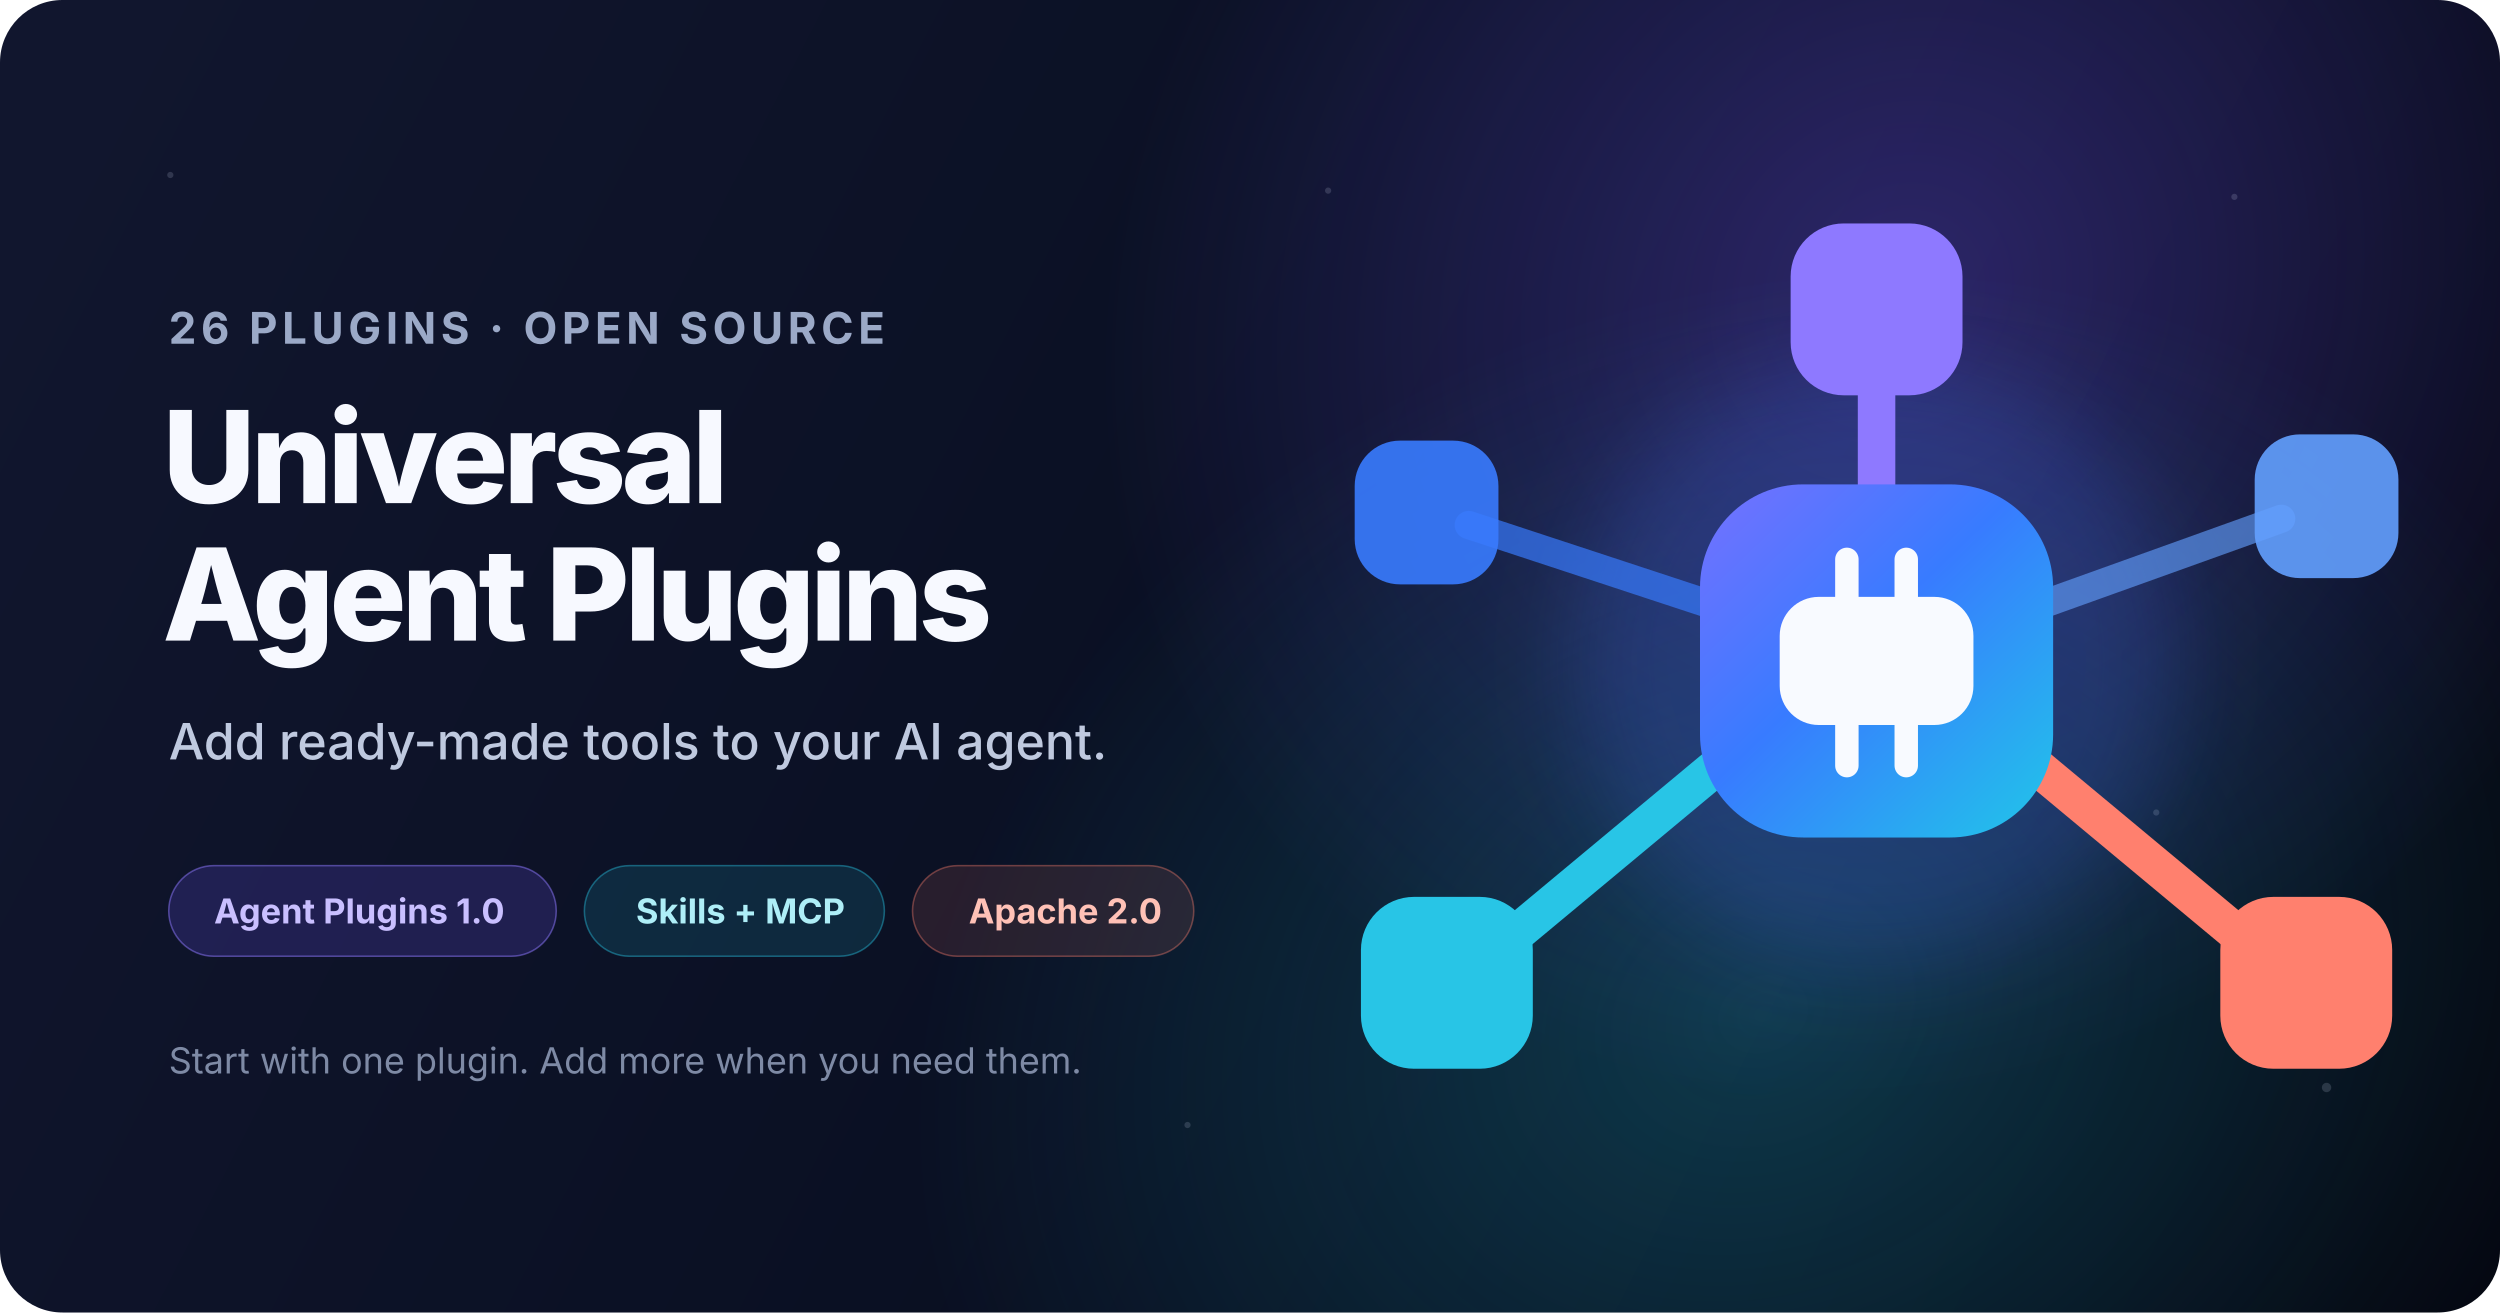
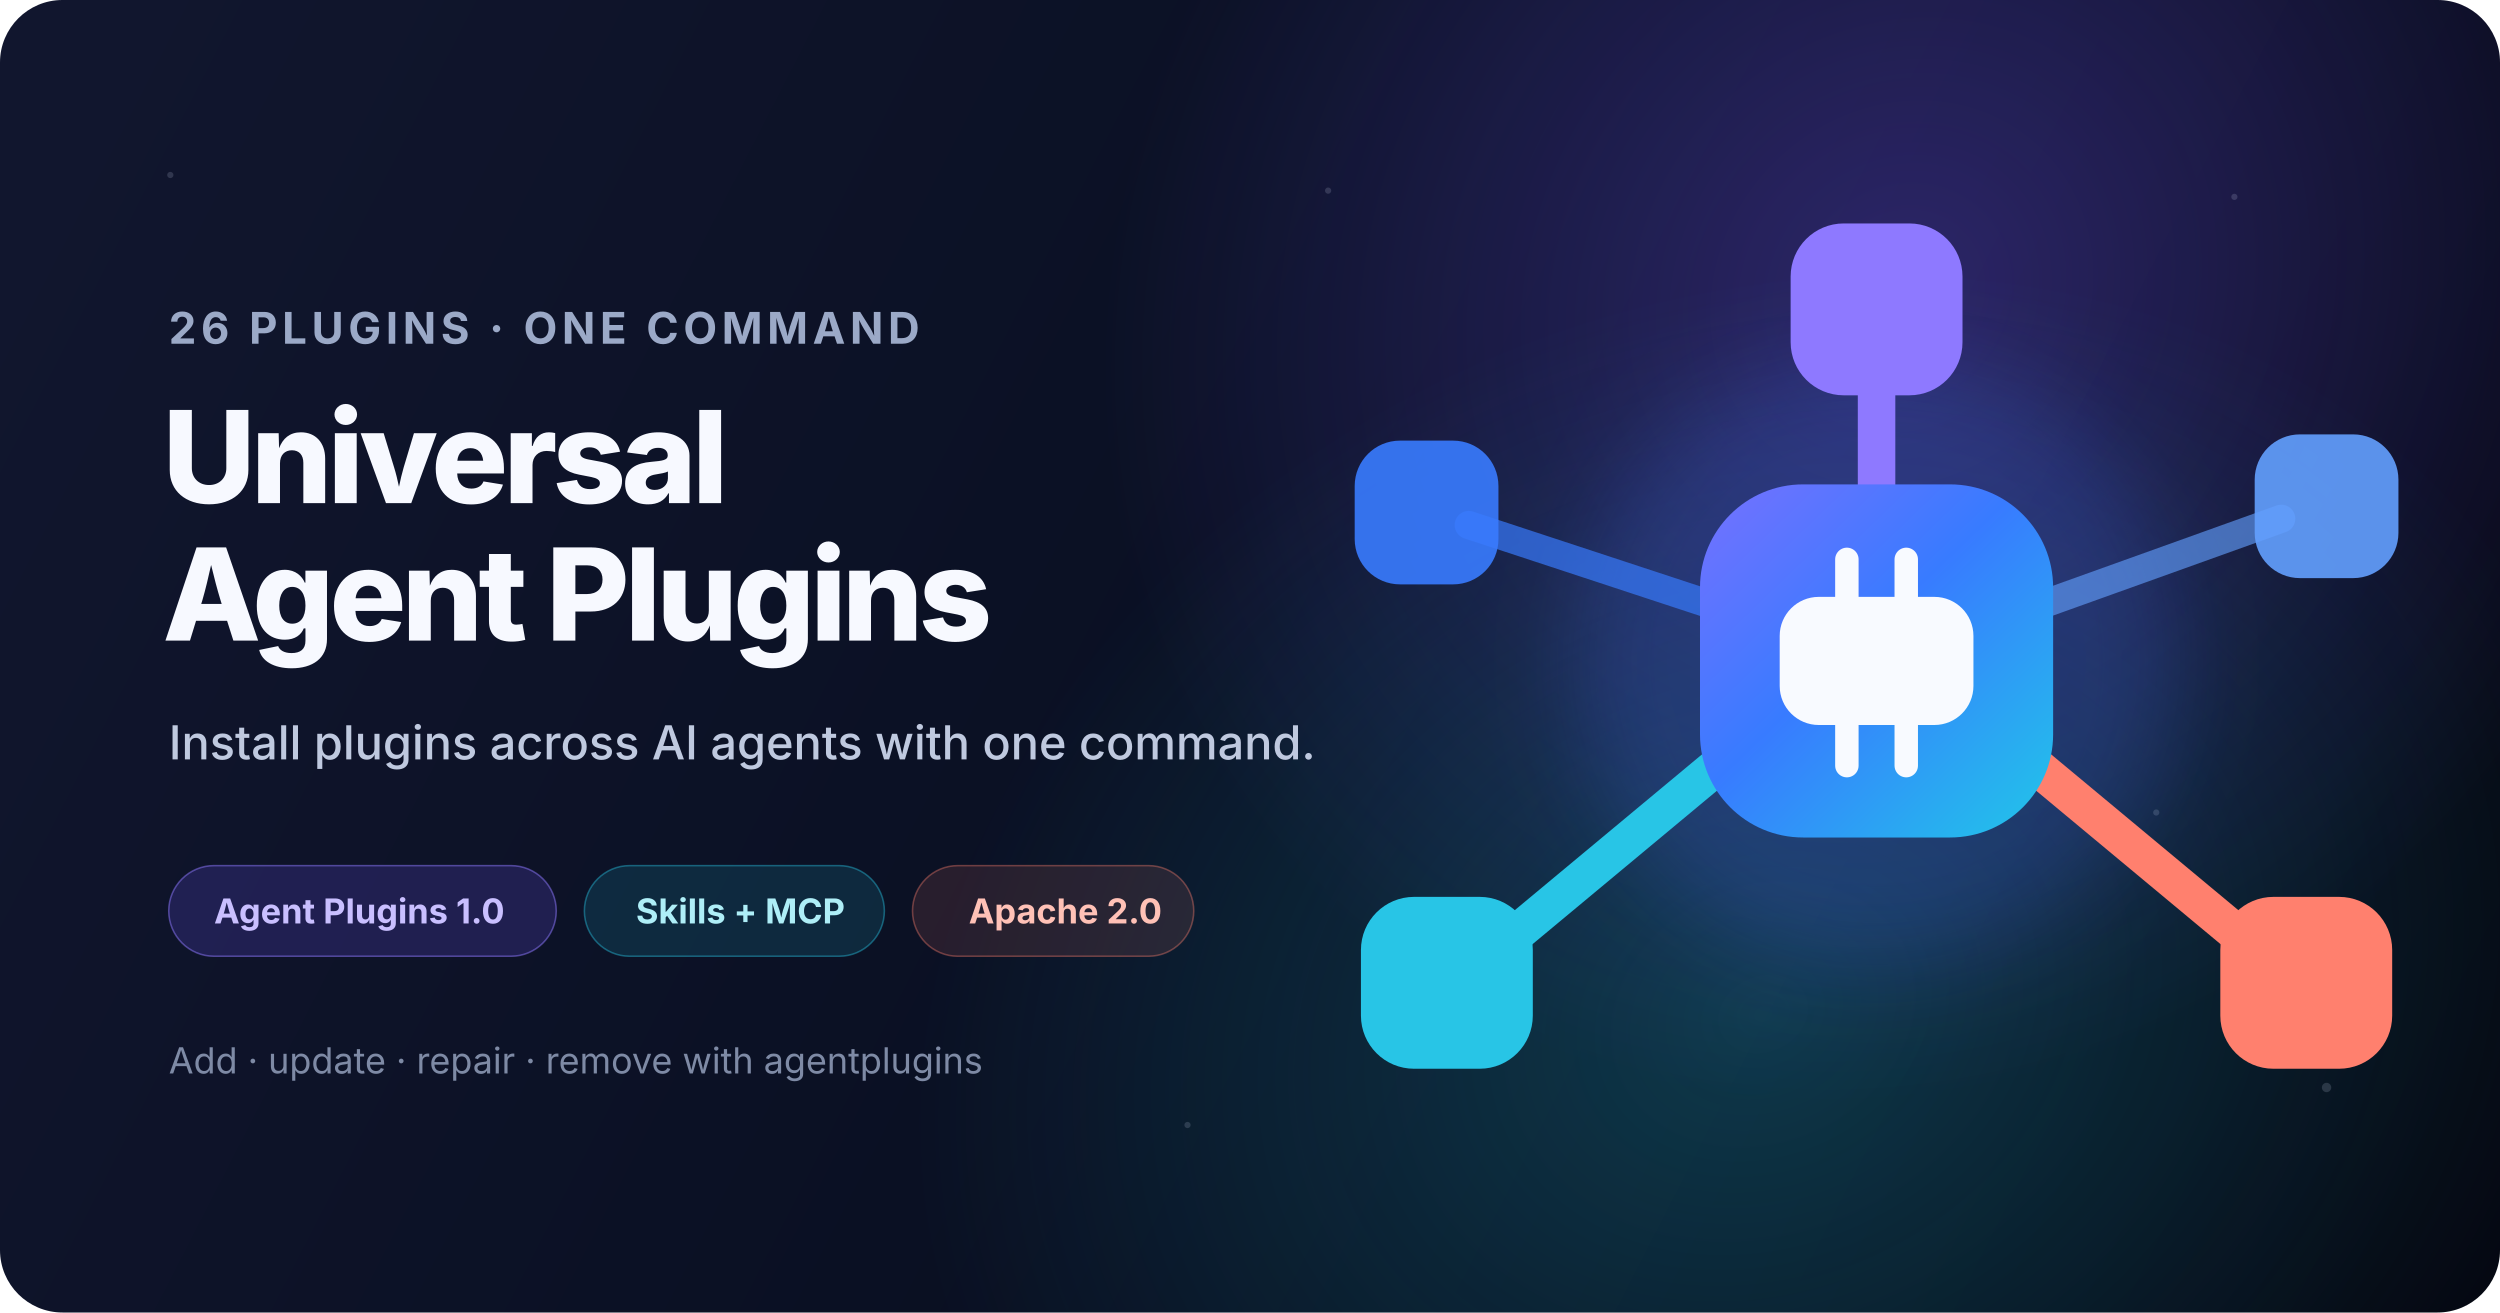
<svg xmlns="http://www.w3.org/2000/svg" viewBox="0 0 1600 840" role="img" aria-labelledby="title desc">
  <defs>
    <linearGradient id="background" x1="60" y1="40" x2="1540" y2="800" gradientUnits="userSpaceOnUse">
      <stop stop-color="#11162E" />
      <stop offset=".48" stop-color="#0A1023" />
      <stop offset="1" stop-color="#050711" />
    </linearGradient>
    <radialGradient id="violet" cx="0" cy="0" r="1" gradientTransform="translate(1220 190) rotate(134) scale(540 490)" gradientUnits="userSpaceOnUse">
      <stop stop-color="#7257FF" stop-opacity=".34" />
      <stop offset="1" stop-color="#7257FF" stop-opacity="0" />
    </radialGradient>
    <radialGradient id="cyan" cx="0" cy="0" r="1" gradientTransform="translate(1130 650) rotate(-113) scale(460 560)" gradientUnits="userSpaceOnUse">
      <stop stop-color="#21C8E7" stop-opacity=".24" />
      <stop offset="1" stop-color="#21C8E7" stop-opacity="0" />
    </radialGradient>
    <linearGradient id="core" x1="1035" y1="290" x2="1295" y2="560" gradientUnits="userSpaceOnUse">
      <stop stop-color="#8C6DFF" />
      <stop offset=".52" stop-color="#387BFF" />
      <stop offset="1" stop-color="#20C8E8" />
    </linearGradient>
    <filter id="blur" x="-40%" y="-40%" width="180%" height="180%">
      <feGaussianBlur stdDeviation="28" />
    </filter>
  </defs>
  <rect width="1600" height="840" rx="40" fill="url(#background)" />
  <rect width="1600" height="840" rx="40" fill="url(#violet)" />
  <rect width="1600" height="840" rx="40" fill="url(#cyan)" />
  <g opacity=".16" fill="#DDE7FF">
    <circle cx="109" cy="112" r="2" />
    <circle cx="1430" cy="126" r="2" />
    <circle cx="1489" cy="696" r="3" />
    <circle cx="850" cy="122" r="2" />
    <circle cx="760" cy="720" r="2" />
    <circle cx="1380" cy="520" r="2" />
  </g>
  <g font-family="Inter, ui-sans-serif, system-ui, -apple-system, BlinkMacSystemFont, 'Segoe UI', sans-serif">
-     <text x="108" y="220" fill="#9BA9C7" font-size="28" font-weight="650" letter-spacing="3">26 PLUGINS · OPEN SOURCE</text>
+     <text x="108" y="220" fill="#9BA9C7" font-size="28" font-weight="650" letter-spacing="3">26 PLUGINS · ONE COMMAND</text>
    <text x="104" y="322" fill="#F7F9FF" font-size="82" font-weight="760" letter-spacing="-3">Universal</text>
    <text x="104" y="410" fill="#F7F9FF" font-size="82" font-weight="760" letter-spacing="-3">Agent Plugins</text>
-     <text x="108" y="486" fill="#BFC9DF" font-size="32" font-weight="450">Add ready-made tools to your AI agent.</text>
+     <text x="108" y="486" fill="#BFC9DF" font-size="30" font-weight="450">Install plugins across AI agents with one command.</text>
    <g font-size="22" font-weight="650">
      <rect x="108" y="554" width="248" height="58" rx="29" fill="#7257FF" fill-opacity=".19" stroke="#8E79FF" stroke-opacity=".5" />
      <text x="137" y="591" fill="#C9BFFF">Agent Plugins 1.0</text>
      <rect x="374" y="554" width="192" height="58" rx="29" fill="#20C8E8" fill-opacity=".13" stroke="#28C5E6" stroke-opacity=".42" />
      <text x="407" y="591" fill="#AEEEF7">Skills + MCP</text>
      <rect x="584" y="554" width="180" height="58" rx="29" fill="#FF806E" fill-opacity=".12" stroke="#FF806E" stroke-opacity=".38" />
      <text x="620" y="591" fill="#FFC1B6">Apache 2.0</text>
    </g>
-     <text x="108" y="687" fill="#7E8AA5" font-size="23">Start with one plugin. Add more when you need them.</text>
+     <text x="108" y="687" fill="#7E8AA5" font-size="23">Add · update · repair · remove with agentplugins</text>
  </g>
  <circle cx="1201" cy="423" r="194" fill="#4D6FFF" opacity=".18" filter="url(#blur)" />
  <g fill="none" stroke-linecap="round">
    <path d="M1201 332V196" stroke="#8E79FF" stroke-width="24" />
    <path d="M1109 482L972 596" stroke="#28C5E6" stroke-width="24" />
    <path d="M1293 482L1430 596" stroke="#FF806E" stroke-width="24" />
    <path d="M1098 388L940 336" stroke="#387BFF" stroke-width="18" opacity=".68" />
    <path d="M1304 388L1460 332" stroke="#63A0FF" stroke-width="18" opacity=".62" />
  </g>
  <rect x="1088" y="310" width="226" height="226" rx="66" fill="url(#core)" />
  <rect x="1146" y="143" width="110" height="110" rx="34" fill="#8E79FF" />
  <rect x="871" y="574" width="110" height="110" rx="34" fill="#28C5E6" />
  <rect x="1421" y="574" width="110" height="110" rx="34" fill="#FF806E" />
  <rect x="867" y="282" width="92" height="92" rx="29" fill="#387BFF" opacity=".9" />
  <rect x="1443" y="278" width="92" height="92" rx="29" fill="#63A0FF" opacity=".9" />
  <path d="M1164 382h74a25 25 0 0 1 25 25v32a25 25 0 0 1-25 25h-74a25 25 0 0 1-25-25v-32a25 25 0 0 1 25-25Z" fill="#F8FAFF" />
  <path d="M1182 358v26m38-26v26m-38 80v26m38-26v26" stroke="#F8FAFF" stroke-width="15" stroke-linecap="round" />
</svg>
